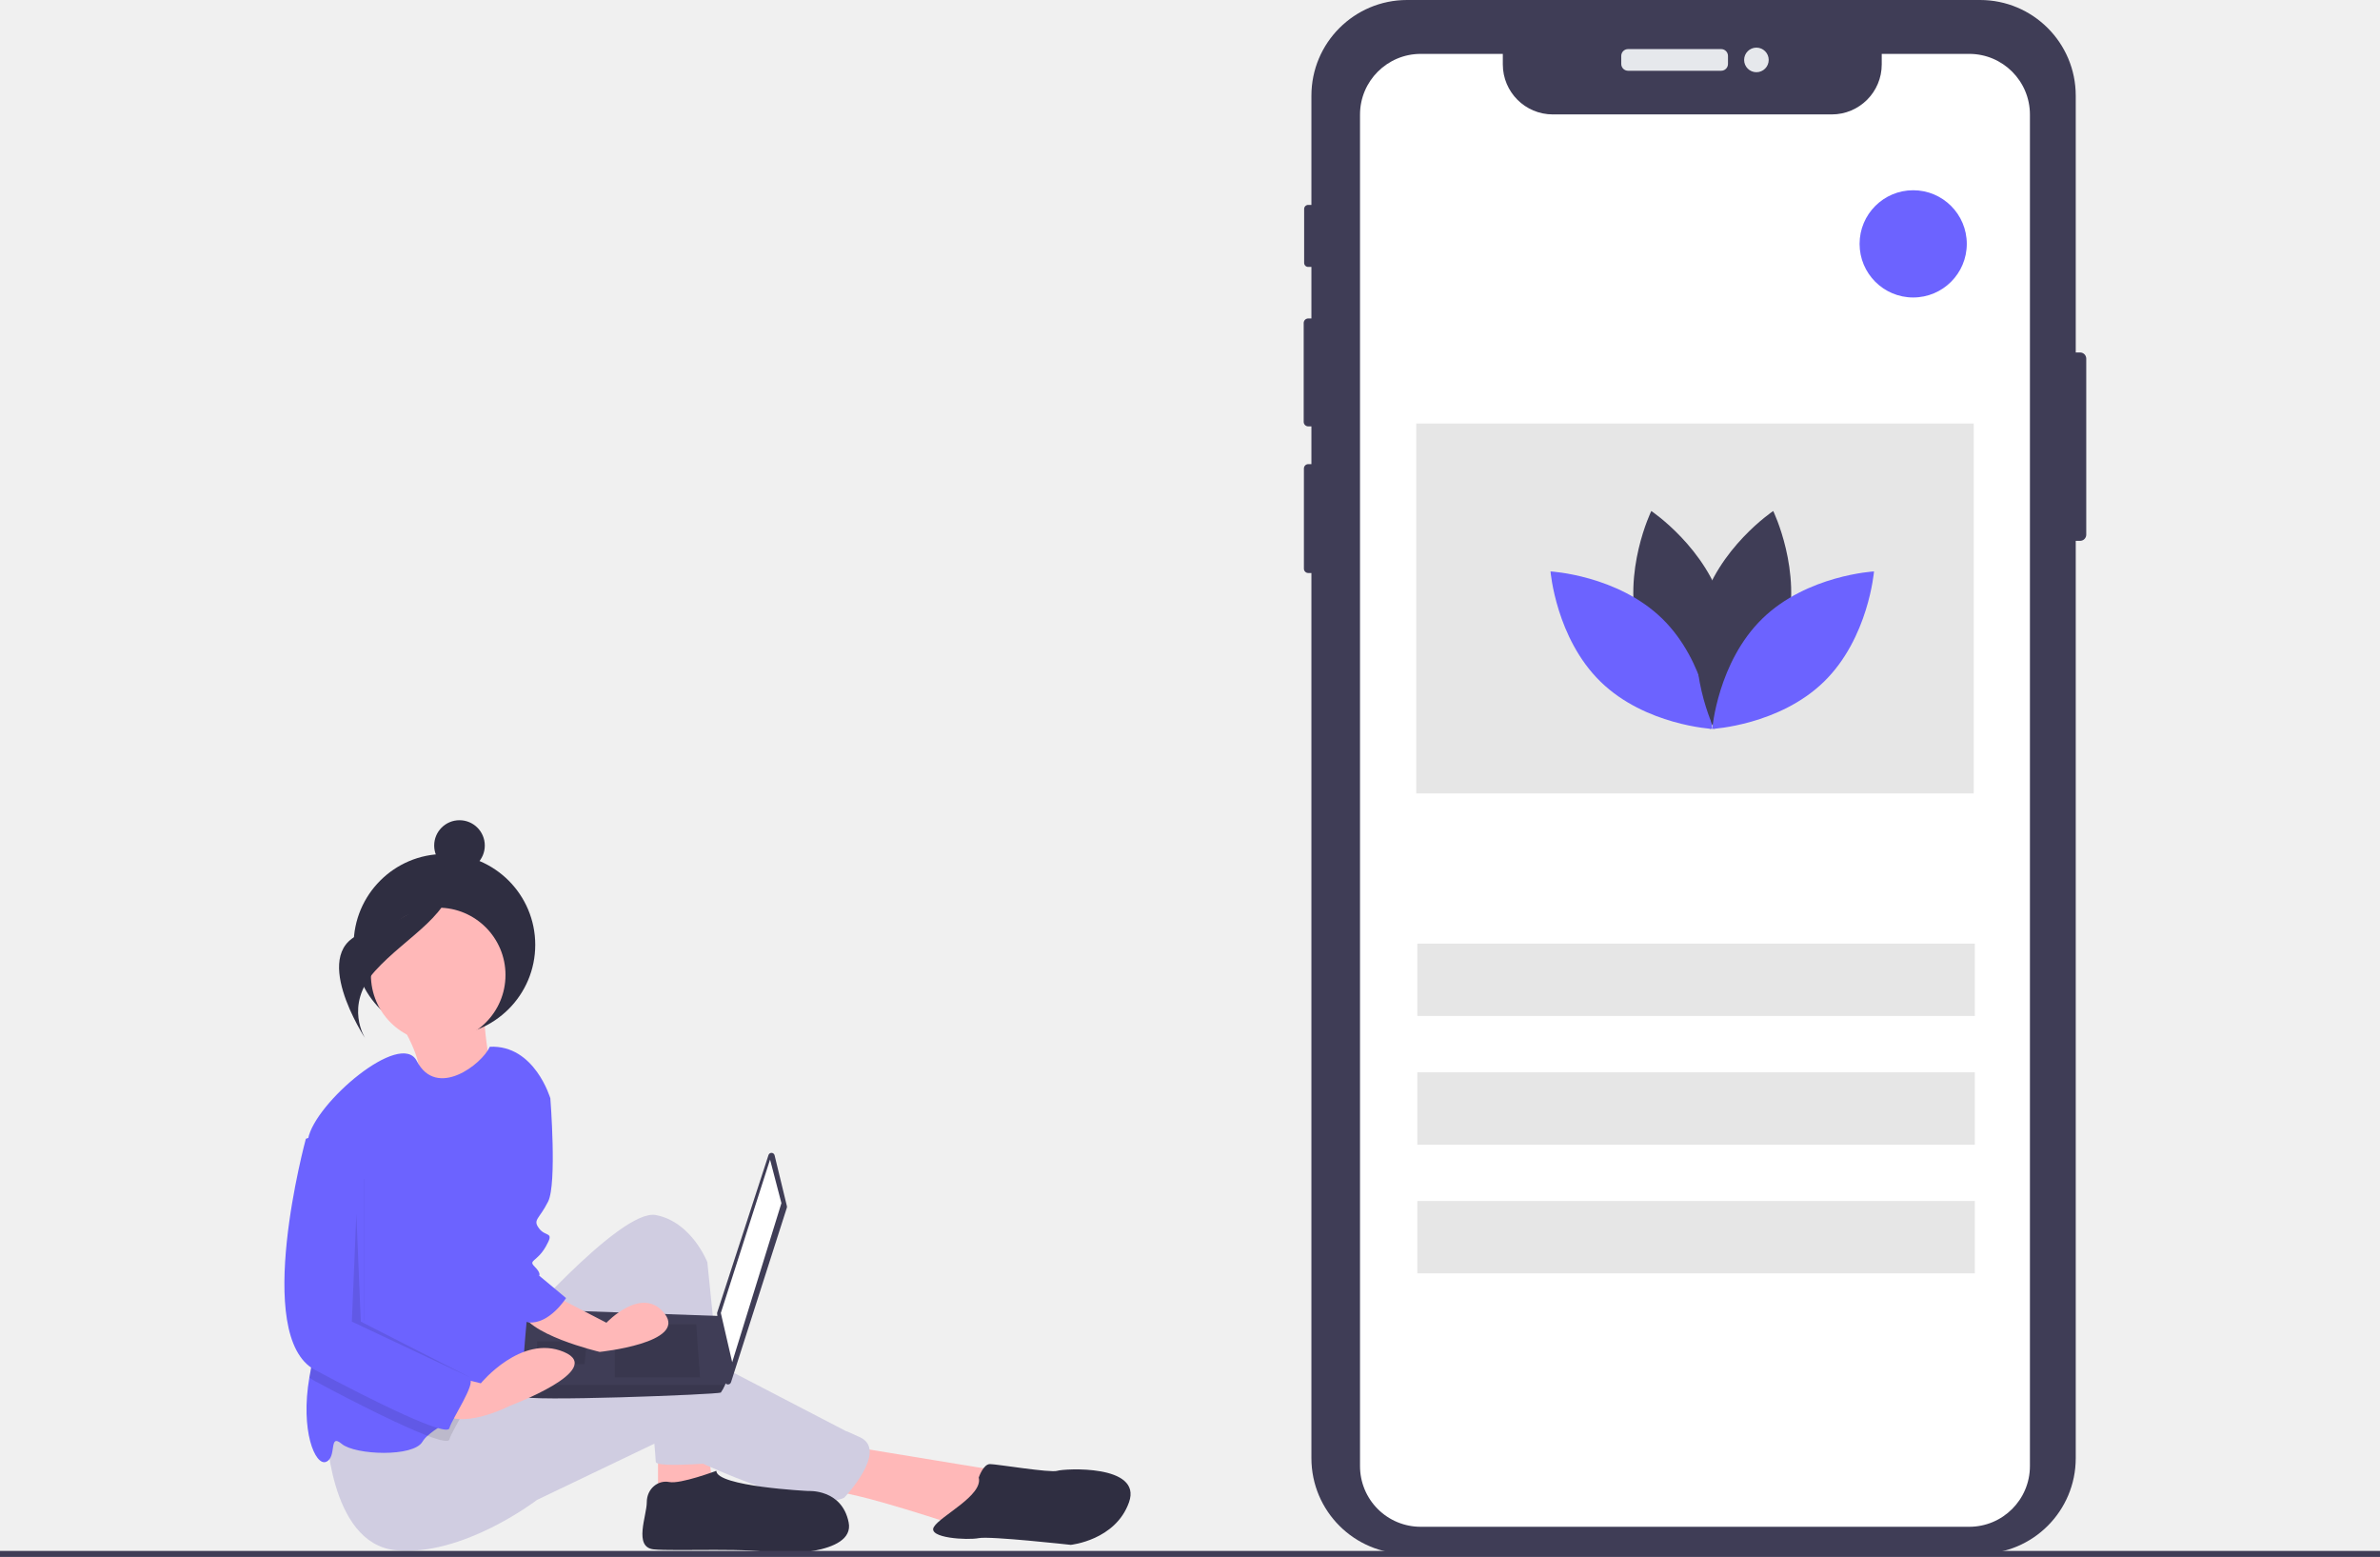
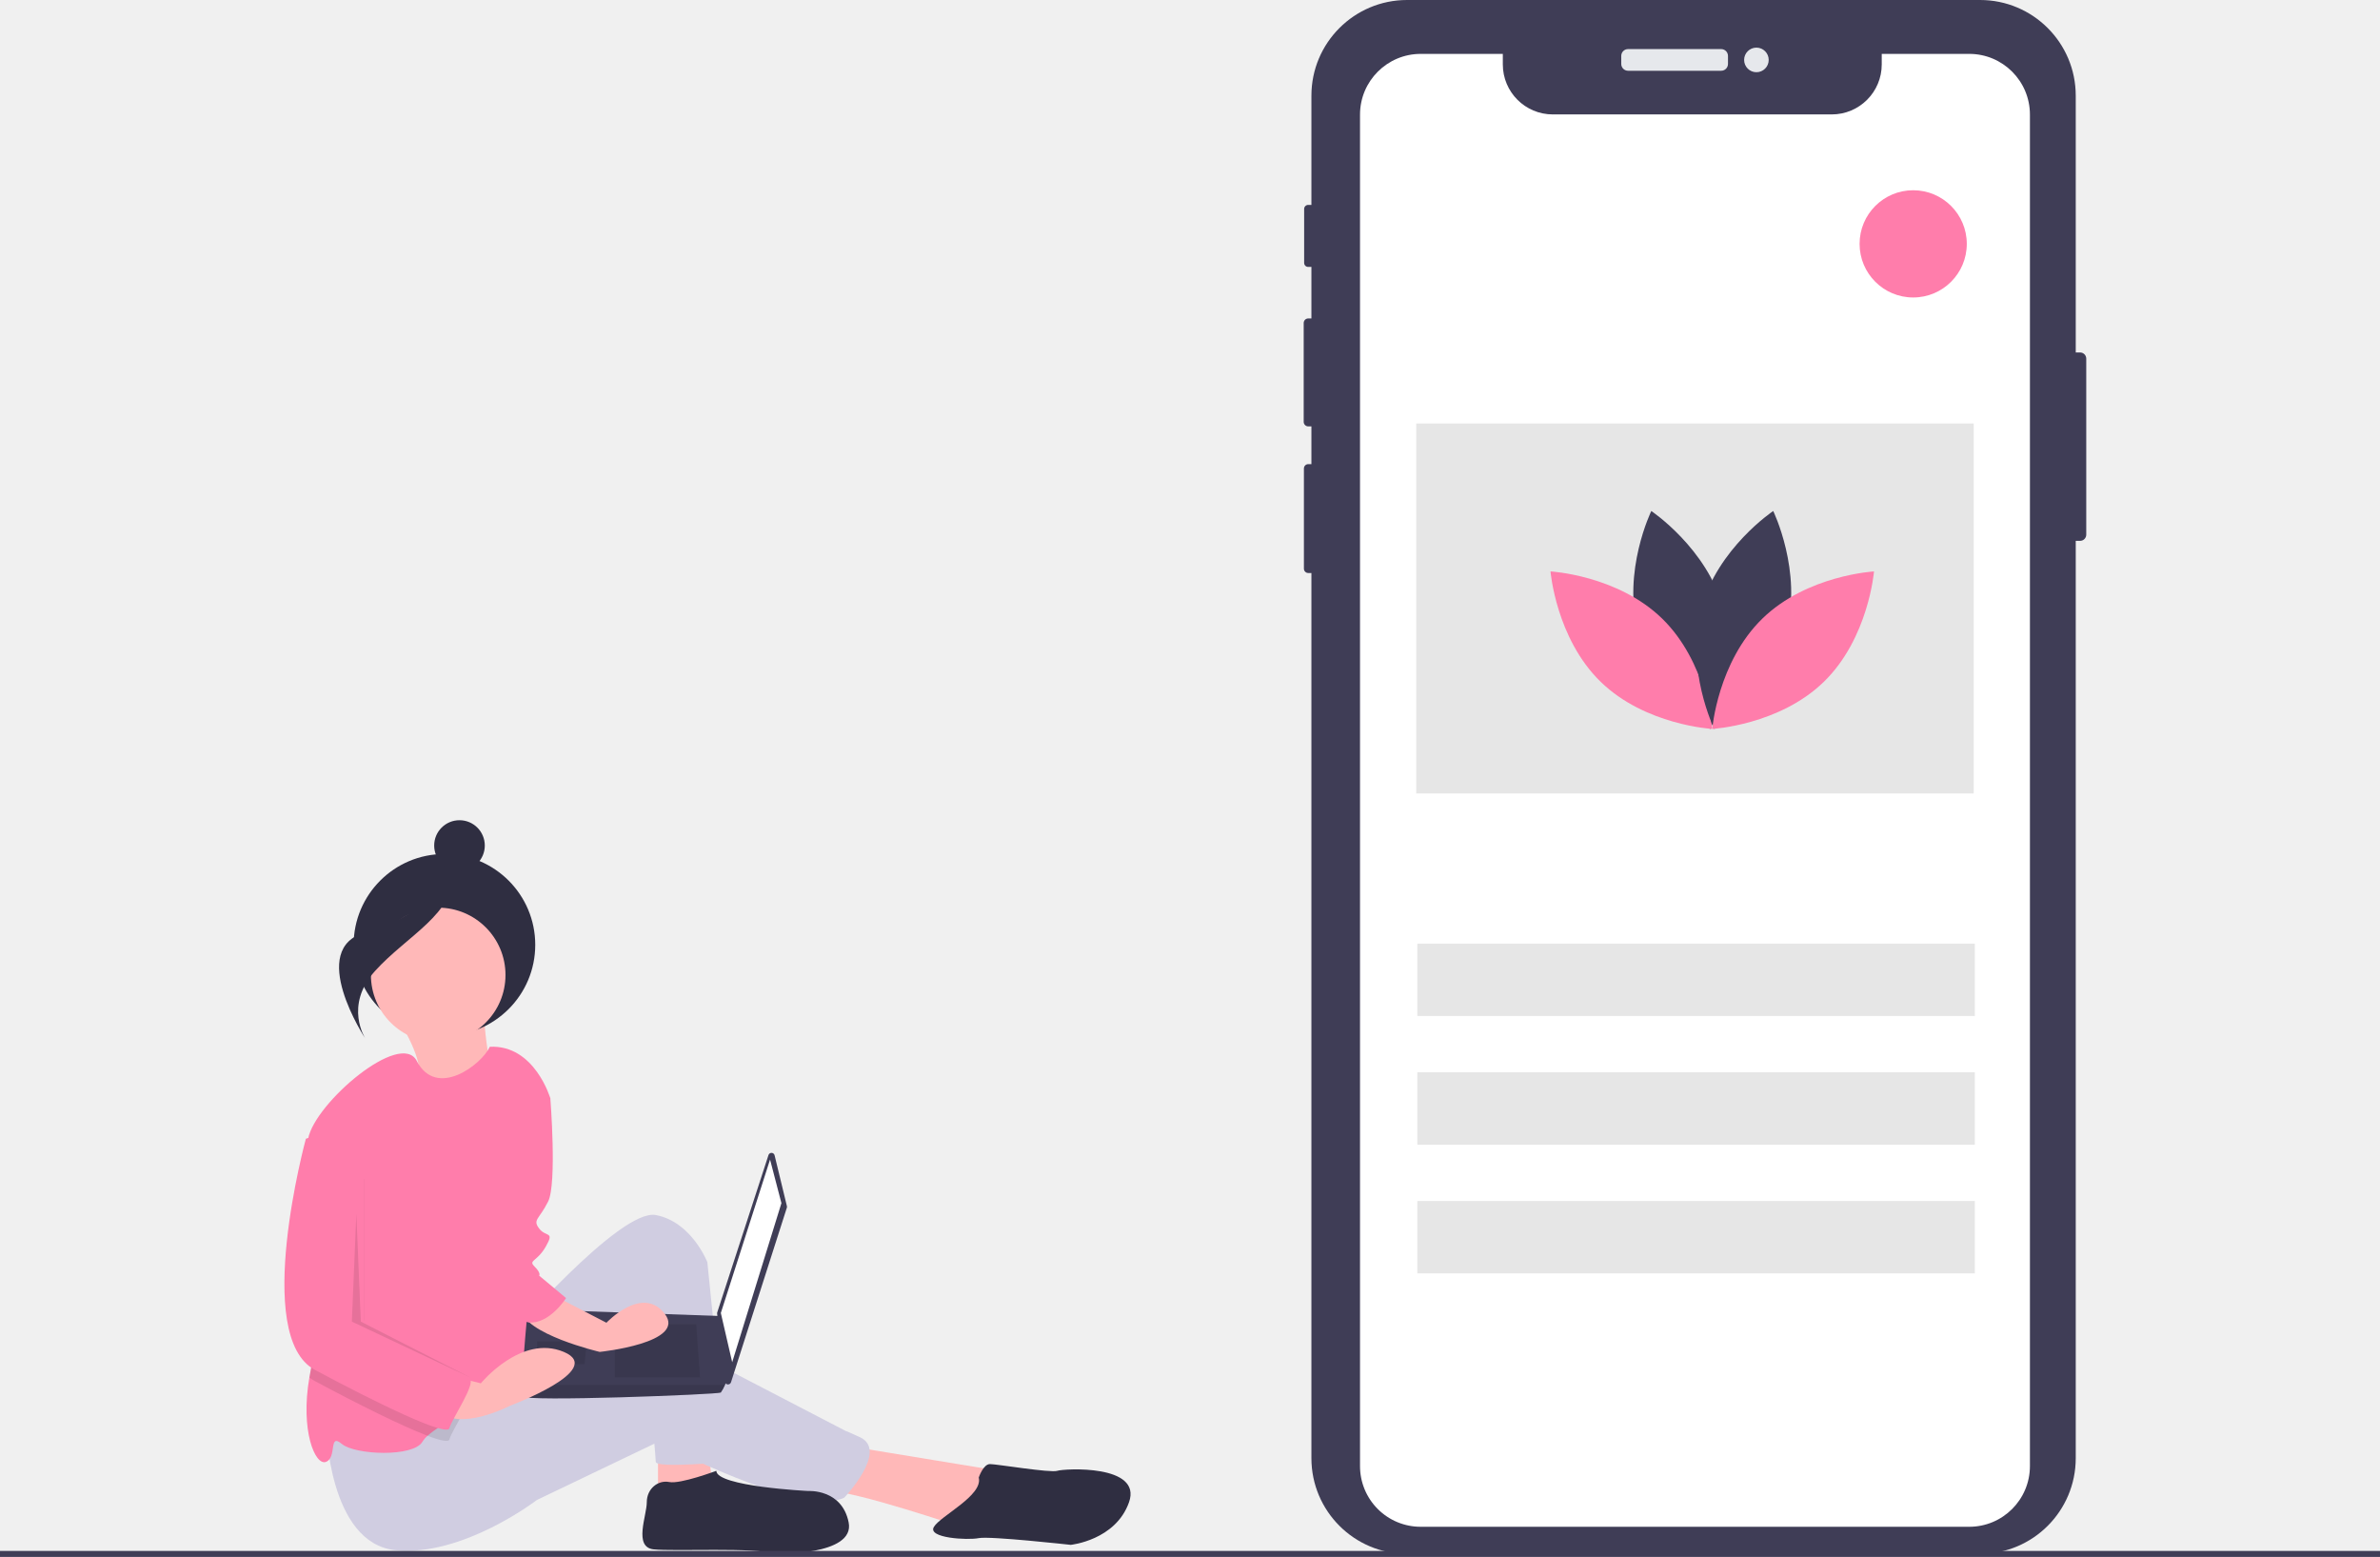
<svg xmlns="http://www.w3.org/2000/svg" id="e4e5ac1e-f7c3-49db-bea6-73c2d2e1dfe0" data-name="Layer 1" width="888" height="580.723" viewBox="0 0 888 580.723">
  <path d="M304.558,539.723s10.804,17.136,6.946,21.776,28.95,4.756,28.95,4.756-4.928-24.928-3.478-30.665Z" transform="translate(-156 -159.6383)" fill="#ffb8b8" />
  <circle cx="165.825" cy="352.416" r="33.88" fill="#2f2e41" />
  <polygon points="245.51 536.052 245.51 556.137 265.594 551.952 263.921 537.726 245.51 536.052" fill="#ffb8b8" />
  <path d="M472.642,699.038l56.069,9.205-14.226,20.921s-39.332-13.39-49.374-13.39S472.642,699.038,472.642,699.038Z" transform="translate(-156 -159.6383)" fill="#ffb8b8" />
  <path d="M345.441,658.869s41.843-48.537,55.232-46.027,19.248,17.574,19.248,17.574l7.532,74.48s-26.779,2.511-26.779,0-5.021-56.069-5.021-56.069S356.32,735.859,335.399,678.117Z" transform="translate(-156 -159.6383)" fill="#d0cde1" />
  <path d="M277.656,691.506s.837,43.843,25.942,46.353,52.722-18.737,52.722-18.737l45.19-21.649s53.559,28.344,69.459,20.813c0,0,16.737-17.574,5.858-22.595s-.837,0-.837,0l-64.438-33.474s-12.553-3.347-34.311,5.858-51.048,13.39-51.048,13.39Z" transform="translate(-156 -159.6383)" fill="#d0cde1" />
  <circle cx="163.498" cy="363.66" r="25.106" fill="#ffb8b8" />
-   <path d="M355.483,593.594l-1.674,35.148s.837,46.027-6.695,49.374c-3.808,1.69-11.457,5.088-18.528,8.804-5.306,2.778-10.285,5.724-13.063,8.26a9.368,9.368,0,0,0-1.883,2.184c-3.347,5.858-25.106,5.021-30.127.837s-1.674,5.021-5.858,6.695c-4.05,1.623-9.666-11.649-6.226-31.466.109-.661.234-1.331.368-2.008,3.841-19.206-2.193-65.208-1.264-82.982a31.273,31.273,0,0,1,.427-4.05c2.511-13.39,34.545-40.638,40.537-29.03,7.381,14.327,24.336,1.239,27.248-5.281,16.737-.837,22.595,19.248,22.595,19.248Z" transform="translate(-156 -159.6383)" fill="#6c63ff" />
+   <path d="M355.483,593.594l-1.674,35.148s.837,46.027-6.695,49.374c-3.808,1.69-11.457,5.088-18.528,8.804-5.306,2.778-10.285,5.724-13.063,8.26a9.368,9.368,0,0,0-1.883,2.184c-3.347,5.858-25.106,5.021-30.127.837s-1.674,5.021-5.858,6.695c-4.05,1.623-9.666-11.649-6.226-31.466.109-.661.234-1.331.368-2.008,3.841-19.206-2.193-65.208-1.264-82.982a31.273,31.273,0,0,1,.427-4.05c2.511-13.39,34.545-40.638,40.537-29.03,7.381,14.327,24.336,1.239,27.248-5.281,16.737-.837,22.595,19.248,22.595,19.248Z" transform="translate(-156 -159.6383)" fill="#ff7dab" />
  <path d="M423.268,708.243s-13.39,5.021-17.574,4.184-8.369,2.511-8.369,7.532-5.021,16.737,2.511,17.574,38.495-.837,45.19,1.674c0,0,30.127.837,27.616-11.716s-15.063-11.716-15.063-11.716S423.268,714.101,423.268,708.243Z" transform="translate(-156 -159.6383)" fill="#2f2e41" />
  <path d="M521.18,710.754s1.674-5.021,4.184-5.021,22.595,3.347,25.106,2.511,31.8-2.511,26.779,11.716-21.758,15.9-21.758,15.9-30.127-3.347-34.311-2.511-19.248,0-16.737-4.184S522.854,717.449,521.18,710.754Z" transform="translate(-156 -159.6383)" fill="#2f2e41" />
  <path d="M445.005,590.551l4.591,18.938a1.183,1.183,0,0,1-.023.639L428.747,675.211a1.183,1.183,0,0,1-2.302-.227l-2.881-25.353a1.183,1.183,0,0,1,.051-.5l19.116-58.667A1.183,1.183,0,0,1,445.005,590.551Z" transform="translate(-156 -159.6383)" fill="#3f3d56" />
  <polygon points="287.316 432.512 291.555 448.761 273.186 508.105 268.947 489.737 287.316 432.512" fill="#fff" />
  <path d="M350.768,680.46c.706,2.119,73.473-.706,74.18-1.413a15.335,15.335,0,0,0,1.554-2.826c.664-1.413,1.272-2.826,1.272-2.826l-2.826-22.876L352.887,647.962s-1.802,19.386-2.169,28.259A21.199,21.199,0,0,0,350.768,680.46Z" transform="translate(-156 -159.6383)" fill="#3f3d56" />
  <polygon points="259.763 493.975 261.176 513.757 229.385 513.757 229.385 493.975 259.763 493.975" opacity="0.1" />
  <polygon points="218.788 500.334 218.978 500.296 218.081 508.811 200.419 508.811 200.419 500.334 218.788 500.334" opacity="0.1" />
  <path d="M350.768,680.46c.706,2.119,73.473-.706,74.18-1.413a15.335,15.335,0,0,0,1.554-2.826h-75.784A21.199,21.199,0,0,0,350.768,680.46Z" transform="translate(-156 -159.6383)" opacity="0.1" />
  <circle cx="171.439" cy="315.379" r="9.442" fill="#2f2e41" />
  <path d="M324.599,485.295s-9.647,16.046-32.078,22.052-.183,39.715-.183,39.715-8.09-12.258,3.579-25.239S326.365,499.967,324.599,485.295Z" transform="translate(-156 -159.6383)" fill="#2f2e41" />
  <path d="M328.587,686.92c-2.067,3.908-4.494,7.967-4.904,9.607-.276,1.113-3.339.469-8.159-1.347-9.666-3.657-26.419-12.034-42.052-20.411a13.202,13.202,0,0,1-2.042-1.339c.109-.661.234-1.331.368-2.008,3.841-19.206-2.193-65.208-1.264-82.982l7.122-2.377,14.226,13.39v56.906s36.822,20.084,39.332,21.758C332.495,678.97,330.729,682.861,328.587,686.92Z" transform="translate(-156 -159.6383)" opacity="0.1" />
  <path d="M359.667,641.295l22.595,11.716s13.39-14.226,21.758-3.347S379.752,663.89,379.752,663.89s-28.453-6.695-29.29-15.9S359.667,641.295,359.667,641.295Z" transform="translate(-156 -159.6383)" fill="#ffb8b8" />
  <path d="M322.009,672.259l13.39,3.347S350.462,657.195,366.362,663.89s-20.084,20.084-20.084,20.084-19.248,10.042-26.779,1.674S322.009,672.259,322.009,672.259Z" transform="translate(-156 -159.6383)" fill="#ffb8b8" />
-   <path d="M351.299,561.794c.837.837,10.042,7.532,10.042,7.532s2.511,31.8-.837,38.495-5.858,6.695-3.347,10.042,5.858.837,2.511,6.695-6.695,5.021-4.184,7.532,1.674,3.347,1.674,3.347l10.042,8.369s-6.161,9.813-13.96,9.091-14.493-38.381-14.493-38.381Z" transform="translate(-156 -159.6383)" fill="#6c63ff" />
-   <path d="M277.656,581.878l-7.532,2.511s-20.084,73.643,3.347,86.196,49.374,25.106,50.211,21.758S333.725,675.606,331.214,673.932s-39.332-21.758-39.332-21.758v-56.906Z" transform="translate(-156 -159.6383)" fill="#6c63ff" />
+   <path d="M351.299,561.794c.837.837,10.042,7.532,10.042,7.532s2.511,31.8-.837,38.495-5.858,6.695-3.347,10.042,5.858.837,2.511,6.695-6.695,5.021-4.184,7.532,1.674,3.347,1.674,3.347l10.042,8.369s-6.161,9.813-13.96,9.091-14.493-38.381-14.493-38.381Z" transform="translate(-156 -159.6383)" fill="#ff7dab" />
+   <path d="M277.656,581.878l-7.532,2.511s-20.084,73.643,3.347,86.196,49.374,25.106,50.211,21.758S333.725,675.606,331.214,673.932s-39.332-21.758-39.332-21.758v-56.906Z" transform="translate(-156 -159.6383)" fill="#ff7dab" />
  <polygon points="132.953 452.785 131.28 492.954 175.633 513.876 134.627 492.954 132.953 452.785" opacity="0.1" />
  <path d="M934.4,293.398v65.68a2.296,2.296,0,0,1-2.29,2.29h-1.63v342.15a35.702,35.702,0,0,1-35.7,35.7H680.99a35.693,35.693,0,0,1-35.69-35.7v-330.15h-1.18a1.618,1.618,0,0,1-1.62-1.61V334.378a1.62,1.62,0,0,1,1.62-1.62h1.18V318.678h-1.19a1.696,1.696,0,0,1-1.69-1.7v-36.87a1.694,1.694,0,0,1,1.69-1.69h1.19v-19.22h-1.21a1.498,1.498,0,0,1-1.5-1.5v-20.12a1.507,1.507,0,0,1,1.5-1.51h1.21v-40.74a35.691,35.691,0,0,1,35.69-35.69H894.78a35.7,35.7,0,0,1,35.7,35.69v95.78h1.63A2.296,2.296,0,0,1,934.4,293.398Z" transform="translate(-156 -159.6383)" fill="#3f3d56" />
  <rect x="604.903" y="18.307" width="39.823" height="8.086" rx="2.542" fill="#e6e8ec" />
  <circle cx="655.335" cy="22.35" r="4.587" fill="#e6e8ec" />
  <path d="M913.385,202.388v504.09a22.65,22.65,0,0,1-22.65,22.64h-204.65a22.611,22.611,0,0,1-22.65-22.64v-504.09a22.649,22.649,0,0,1,22.65-22.65h30.63v3.93a18.65,18.65,0,0,0,18.65,18.65h104.08a18.65,18.65,0,0,0,18.65-18.65v-3.93h32.64A22.643,22.643,0,0,1,913.385,202.388Z" transform="translate(-156 -159.6383)" fill="#fff" />
  <rect x="528.827" y="351.959" width="208" height="27" fill="#e6e6e6" />
  <rect x="528.827" y="399.959" width="208" height="27" fill="#e6e6e6" />
  <rect x="528.827" y="447.959" width="208" height="27" fill="#e6e6e6" />
-   <circle cx="713.827" cy="90.959" r="20" fill="#6c63ff" />
+   <circle cx="713.827" cy="90.959" r="20" fill="#ff7dab" />
  <rect x="528.41" y="157.959" width="208" height="138" fill="#e6e6e6" />
  <path d="M767.235,395.188c6.073,22.45,26.875,36.354,26.875,36.354s10.955-22.495,4.882-44.945-26.875-36.354-26.875-36.354S761.162,372.738,767.235,395.188Z" transform="translate(-156 -159.6383)" fill="#3f3d56" />
-   <path d="M776.159,390.363c16.665,16.223,18.7,41.16,18.7,41.16s-24.984-1.364-41.648-17.587-18.7-41.16-18.7-41.16S759.495,374.141,776.159,390.363Z" transform="translate(-156 -159.6383)" fill="#6c63ff" />
+   <path d="M776.159,390.363c16.665,16.223,18.7,41.16,18.7,41.16s-24.984-1.364-41.648-17.587-18.7-41.16-18.7-41.16S759.495,374.141,776.159,390.363Z" transform="translate(-156 -159.6383)" fill="#ff7dab" />
  <path d="M822.484,395.188c-6.073,22.45-26.875,36.354-26.875,36.354s-10.955-22.495-4.882-44.945S817.602,350.243,817.602,350.243,828.557,372.738,822.484,395.188Z" transform="translate(-156 -159.6383)" fill="#3f3d56" />
-   <path d="M813.56,390.363c-16.665,16.223-18.7,41.16-18.7,41.16s24.984-1.364,41.648-17.587,18.7-41.16,18.7-41.16S830.225,374.141,813.56,390.363Z" transform="translate(-156 -159.6383)" fill="#6c63ff" />
+   <path d="M813.56,390.363c-16.665,16.223-18.7,41.16-18.7,41.16s24.984-1.364,41.648-17.587,18.7-41.16,18.7-41.16S830.225,374.141,813.56,390.363Z" transform="translate(-156 -159.6383)" fill="#ff7dab" />
  <rect y="578.483" width="888" height="2.241" fill="#3f3d56" />
</svg>
